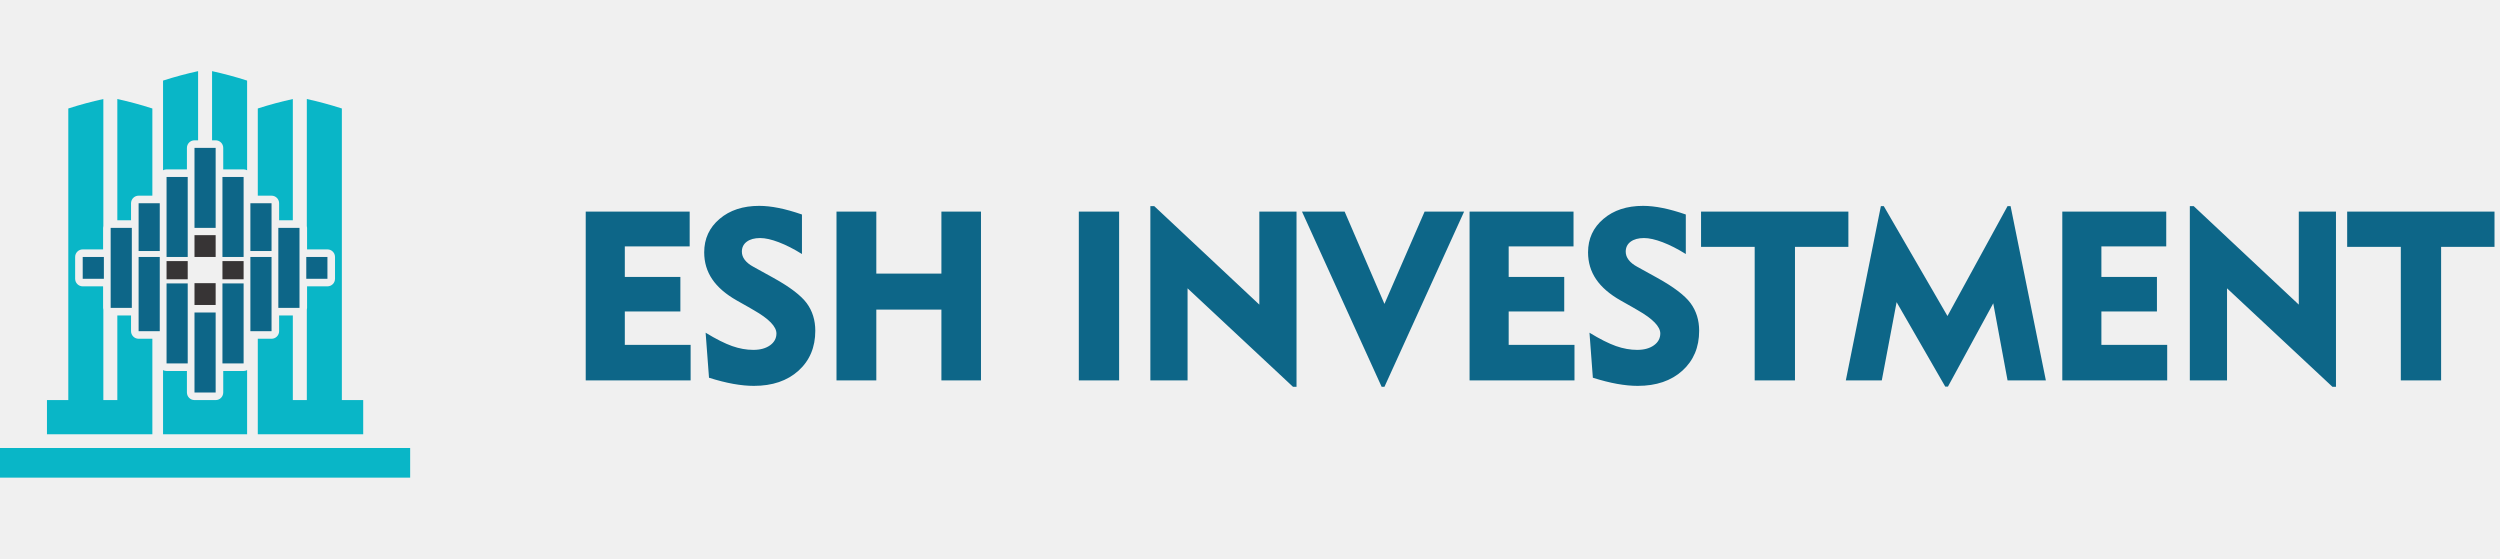
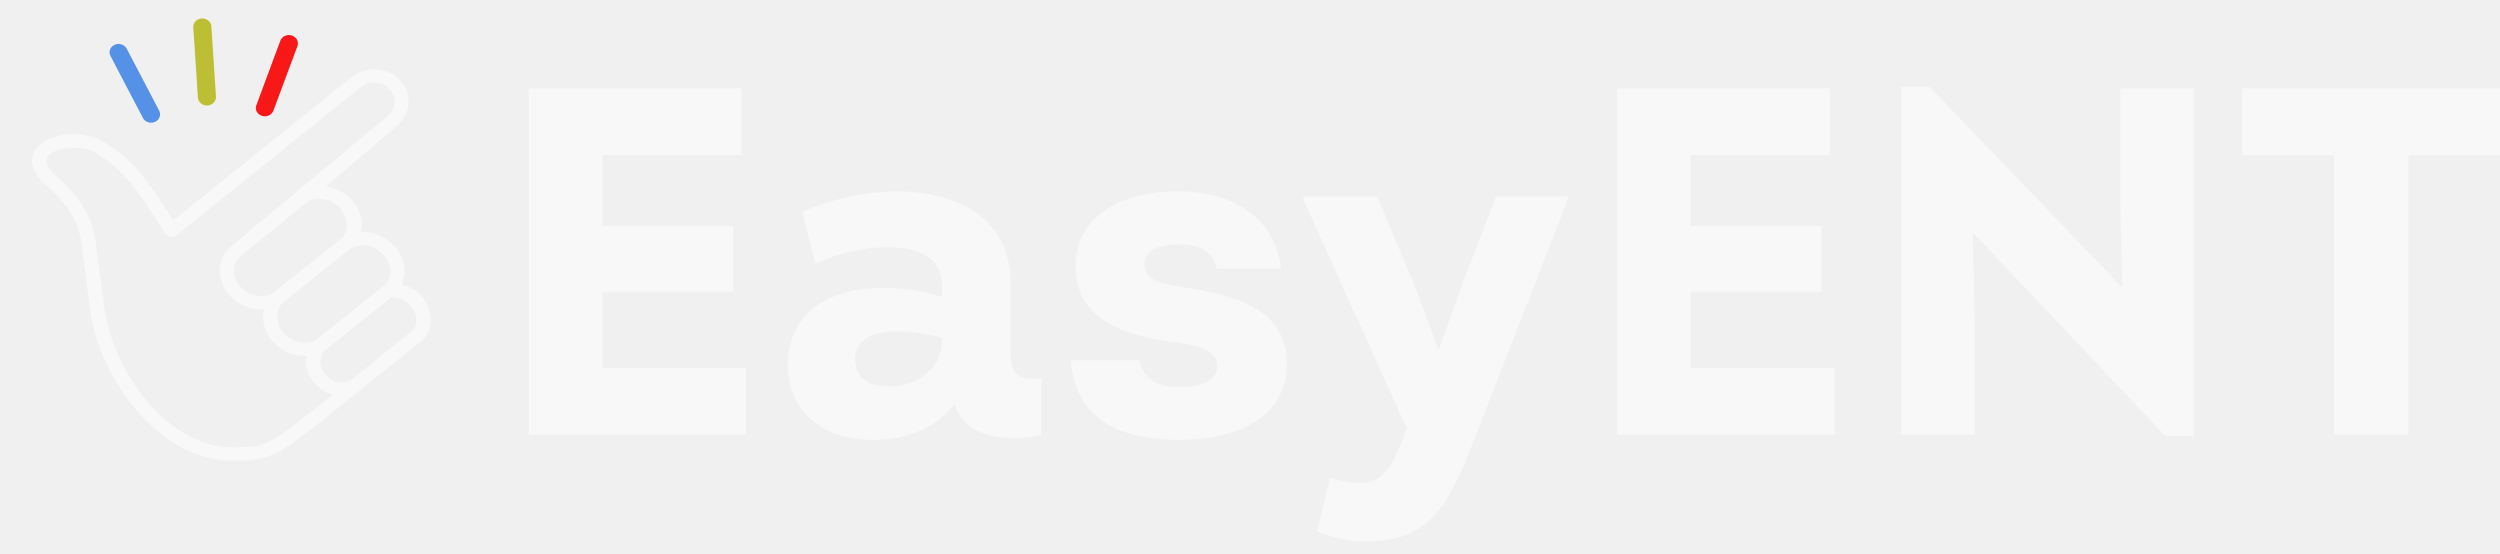
- <svg xmlns="http://www.w3.org/2000/svg" width="246" height="55" viewBox="0 0 246 55" fill="none">
-   <path d="M0 44.083H40.359V47H0V44.083Z" fill="#09B6C7" />
-   <path d="M35.739 42.73H33.639H31.029H27.976H25.367V39.368V33.334H26.72C27.131 33.334 27.465 32.999 27.465 32.588V31.04H28.815V39.368H30.191V30.484C30.207 30.424 30.215 30.36 30.215 30.295V28.177H32.22C32.63 28.177 32.965 27.843 32.965 27.432V25.285C32.965 24.875 32.63 24.54 32.22 24.54H30.215V22.423C30.215 22.357 30.207 22.294 30.191 22.233V9.744C31.323 9.993 32.477 10.299 33.639 10.675V39.368H35.739V42.73ZM25.367 19.254V10.675C26.529 10.299 27.683 9.993 28.815 9.744V21.677H27.465V19.999C27.465 19.588 27.131 19.254 26.72 19.254H25.367Z" fill="#09B6C7" />
-   <path d="M4.621 42.73H6.721H9.33H12.383H14.992V39.368V33.334H13.639C13.229 33.334 12.894 32.999 12.894 32.588V31.04H11.545V39.368H10.169V30.486C10.153 30.425 10.144 30.361 10.144 30.295V28.177H8.14C7.729 28.177 7.394 27.843 7.394 27.432V25.285C7.394 24.875 7.729 24.54 8.14 24.54H10.144V22.423C10.144 22.357 10.153 22.293 10.169 22.232V9.744C9.037 9.993 7.883 10.299 6.721 10.675V39.368H4.621V42.73ZM14.992 19.254V10.675C13.831 10.299 12.677 9.993 11.545 9.744V21.677H12.894V19.999C12.894 19.588 13.229 19.254 13.639 19.254H14.992Z" fill="#09B6C7" />
-   <path d="M24.315 42.73H21.706H18.653H16.044V39.368V36.421C16.147 36.475 16.265 36.506 16.389 36.506H18.393V38.623C18.393 39.033 18.728 39.368 19.139 39.368H19.492H20.867H21.221C21.631 39.368 21.966 39.033 21.966 38.623V36.506H23.97C24.095 36.506 24.212 36.475 24.315 36.421V39.368V42.73ZM16.044 16.753V7.93C17.206 7.555 18.36 7.249 19.492 7V13.806H19.139C18.728 13.806 18.393 14.14 18.393 14.551V16.668H16.389C16.265 16.668 16.147 16.699 16.044 16.753ZM20.867 13.806V7C21.999 7.249 23.154 7.555 24.315 7.93V16.753C24.212 16.699 24.095 16.668 23.97 16.668H21.966V14.551C21.966 14.14 21.631 13.806 21.221 13.806H20.867Z" fill="#09B6C7" />
-   <path d="M57.635 37.431V20.82H67.864V24.246H61.482V27.249H66.949V30.65H61.482V33.935H67.957V37.431H57.635ZM69.433 32.738C70.454 33.364 71.322 33.798 72.038 34.052C72.749 34.302 73.445 34.428 74.126 34.428C74.81 34.428 75.361 34.275 75.78 33.974C76.194 33.673 76.401 33.286 76.401 32.813C76.401 32.136 75.662 31.37 74.18 30.525C73.942 30.388 73.758 30.279 73.629 30.205L72.507 29.571C71.416 28.953 70.606 28.253 70.083 27.475C69.555 26.697 69.293 25.814 69.293 24.828C69.293 23.491 69.797 22.396 70.806 21.54C71.811 20.683 73.113 20.257 74.708 20.257C75.299 20.257 75.936 20.328 76.62 20.465C77.308 20.601 78.071 20.816 78.912 21.106V24.996C78.11 24.496 77.352 24.109 76.632 23.835C75.913 23.561 75.303 23.424 74.798 23.424C74.239 23.424 73.801 23.546 73.481 23.784C73.16 24.023 73 24.351 73 24.762C73 25.051 73.093 25.321 73.285 25.571C73.477 25.825 73.762 26.052 74.145 26.259L76.093 27.335C77.723 28.238 78.818 29.071 79.381 29.833C79.944 30.599 80.225 31.503 80.225 32.551C80.225 34.169 79.674 35.479 78.572 36.477C77.465 37.474 76.002 37.97 74.177 37.97C73.559 37.97 72.886 37.904 72.159 37.775C71.436 37.646 70.634 37.442 69.766 37.169L69.433 32.738ZM82.311 37.431V20.82H86.229V26.92H92.634V20.82H96.529V37.431H92.634V30.463H86.229V37.431H82.311ZM106.156 37.431V20.82H110.121V37.431H106.156ZM113.196 37.431V20.281H113.576L123.918 29.974V20.82H127.578V38.064H127.234L116.856 28.371V37.431H113.196ZM136.229 38.064H135.955L128.115 20.82H132.311L136.229 29.904L140.182 20.82H144.069L136.229 38.064ZM144.606 37.431V20.82H154.835V24.246H148.454V27.249H153.92V30.65H148.454V33.935H154.929V37.431H144.606ZM156.405 32.738C157.426 33.364 158.294 33.798 159.009 34.052C159.721 34.302 160.417 34.428 161.097 34.428C161.781 34.428 162.333 34.275 162.751 33.974C163.166 33.673 163.373 33.286 163.373 32.813C163.373 32.136 162.634 31.37 161.152 30.525C160.913 30.388 160.73 30.279 160.601 30.205L159.478 29.571C158.387 28.953 157.578 28.253 157.054 27.475C156.526 26.697 156.264 25.814 156.264 24.828C156.264 23.491 156.769 22.396 157.778 21.54C158.782 20.683 160.085 20.257 161.68 20.257C162.27 20.257 162.908 20.328 163.592 20.465C164.28 20.601 165.043 20.816 165.883 21.106V24.996C165.082 24.496 164.323 24.109 163.604 23.835C162.884 23.561 162.274 23.424 161.77 23.424C161.211 23.424 160.773 23.546 160.452 23.784C160.131 24.023 159.971 24.351 159.971 24.762C159.971 25.051 160.065 25.321 160.257 25.571C160.448 25.825 160.734 26.052 161.117 26.259L163.064 27.335C164.695 28.238 165.789 29.071 166.352 29.833C166.915 30.599 167.197 31.503 167.197 32.551C167.197 34.169 166.646 35.479 165.543 36.477C164.436 37.474 162.974 37.97 161.148 37.97C160.53 37.97 159.858 37.904 159.13 37.775C158.407 37.646 157.605 37.442 156.737 37.169L156.405 32.738ZM172.661 37.431V24.293H167.383V20.82H181.881V24.293H176.626V37.431H172.661ZM181.629 37.431L185.078 20.281H185.363L191.631 31.096L197.543 20.281H197.841L201.313 37.431H197.543L196.136 29.845L191.678 38.041H191.412L186.626 29.731L185.168 37.431H181.629ZM202.93 37.431V20.82H213.158V24.246H206.777V27.249H212.243V30.65H206.777V33.935H213.252V37.431H202.93ZM215.479 37.431V20.281H215.858L226.201 29.974V20.82H229.86V38.064H229.516L219.139 28.371V37.431H215.479ZM236.24 37.431V24.293H230.961V20.82H245.46V24.293H240.205V37.431H236.24Z" fill="#0D6688" />
-   <path fill-rule="evenodd" clip-rule="evenodd" d="M19.138 14.551H21.22V22.423H19.138V14.551Z" fill="#0D6688" />
-   <path fill-rule="evenodd" clip-rule="evenodd" d="M19.138 30.75H21.22V38.623H19.138V30.75Z" fill="#0D6688" />
-   <path fill-rule="evenodd" clip-rule="evenodd" d="M16.389 17.414H18.471V25.286H16.389V17.414Z" fill="#0D6688" />
-   <path fill-rule="evenodd" clip-rule="evenodd" d="M21.889 17.414H23.971V25.286H21.889V17.414Z" fill="#0D6688" />
-   <path fill-rule="evenodd" clip-rule="evenodd" d="M16.389 27.888H18.471V35.76H16.389V27.888Z" fill="#0D6688" />
-   <path fill-rule="evenodd" clip-rule="evenodd" d="M21.889 27.888H23.971V35.76H21.889V27.888Z" fill="#0D6688" />
-   <path fill-rule="evenodd" clip-rule="evenodd" d="M24.638 19.999H26.72V24.7H24.638V19.999Z" fill="#0D6688" />
-   <path fill-rule="evenodd" clip-rule="evenodd" d="M24.638 25.286H26.72V32.589H24.638V25.286Z" fill="#0D6688" />
-   <path fill-rule="evenodd" clip-rule="evenodd" d="M13.639 19.999H15.721V24.7H13.639V19.999Z" fill="#0D6688" />
-   <path fill-rule="evenodd" clip-rule="evenodd" d="M13.639 25.286H15.721V32.589H13.639V25.286Z" fill="#0D6688" />
-   <path fill-rule="evenodd" clip-rule="evenodd" d="M27.388 22.423H29.47V30.295H27.388V22.423Z" fill="#0D6688" />
-   <path fill-rule="evenodd" clip-rule="evenodd" d="M10.889 22.423H12.971V30.295H10.889V22.423Z" fill="#0D6688" />
-   <path fill-rule="evenodd" clip-rule="evenodd" d="M30.138 25.286H32.22V27.433H30.138V25.286Z" fill="#0D6688" />
-   <path fill-rule="evenodd" clip-rule="evenodd" d="M8.139 25.286H10.221V27.433H8.139V25.286Z" fill="#0D6688" />
-   <path fill-rule="evenodd" clip-rule="evenodd" d="M19.138 23.139H21.22V25.285H19.138V23.139Z" fill="#373435" />
-   <path fill-rule="evenodd" clip-rule="evenodd" d="M19.138 27.863H21.22V30.01H19.138V27.863Z" fill="#373435" />
-   <path fill-rule="evenodd" clip-rule="evenodd" d="M21.889 25.691H23.971V27.482H21.889V25.691Z" fill="#373435" />
-   <path fill-rule="evenodd" clip-rule="evenodd" d="M16.389 25.691H18.471V27.482H16.389V25.691Z" fill="#373435" />
+ <svg xmlns="http://www.w3.org/2000/svg" width="140" height="31" viewBox="0 0 140 31" fill="none">
+   <path d="M33.733 16.344V20.614H41.774V24.358H29.602V4.948H41.525V8.691H33.733V12.656H41.053V16.344H33.733Z" fill="white" fill-opacity="0.5" />
+   <path d="M56.592 15.845V19.7C56.592 20.947 56.98 21.308 58.311 21.197V24.358C56.176 24.802 53.93 24.441 53.459 22.583C52.599 23.859 50.908 24.635 48.883 24.635C45.972 24.635 44.114 22.944 44.114 20.448C44.114 17.537 46.388 16.122 49.438 16.122C50.575 16.122 51.656 16.261 52.738 16.622V15.984C52.738 14.376 51.434 13.849 49.66 13.849C48.412 13.849 46.998 14.154 45.667 14.764L44.918 11.852C46.776 11.076 48.606 10.716 50.214 10.716C53.791 10.716 56.592 12.351 56.592 15.845ZM49.798 21.64C51.434 21.64 52.738 20.614 52.738 19.117V18.923C51.878 18.674 51.046 18.563 50.214 18.563C48.8 18.563 47.885 19.034 47.885 20.115C47.885 21.086 48.551 21.64 49.798 21.64Z" fill="white" fill-opacity="0.5" />
+   <path d="M66.055 24.635C62.257 24.635 60.205 23.166 59.955 20.171H63.809C64.003 21.224 64.835 21.668 66 21.668C67.303 21.668 68.163 21.308 68.163 20.504C68.163 19.7 67.414 19.395 65.861 19.173C63.338 18.868 60.232 18.091 60.232 14.902C60.232 12.157 62.7 10.716 65.972 10.716C69.106 10.716 71.379 12.185 71.74 15.041H68.135C67.941 14.154 67.248 13.682 66.055 13.682C64.641 13.682 64.087 14.181 64.087 14.791C64.087 15.623 64.863 15.873 66.333 16.095C69.272 16.538 72.072 17.343 72.072 20.393C72.072 23.055 69.716 24.635 66.055 24.635Z" fill="white" fill-opacity="0.5" />
+   <path d="M81.888 15.901L83.773 10.993H87.794V11.187L82.276 25.328C80.806 29.099 79.448 30.32 76.425 30.32C75.455 30.32 74.54 30.07 73.763 29.765L74.484 26.742C75.039 26.937 75.538 27.047 76.037 27.047C77.229 27.047 77.784 26.548 78.449 24.829L78.782 23.997L72.987 11.187V10.993H77.118L79.17 15.873L80.557 19.589L81.888 15.901Z" fill="white" fill-opacity="0.5" />
+   <path d="M94.687 16.344V20.614H102.728V24.358H90.555V4.948H102.479V8.691H94.687V12.656H102.007V16.344H94.687Z" fill="white" fill-opacity="0.5" />
+   <path d="M118.734 11.52V4.948H122.837V24.413H121.257L110.47 13.017L110.581 17.675V24.358H106.478V4.865H108.058L118.844 16.095L118.734 11.52Z" fill="white" fill-opacity="0.5" />
+   <path d="M125.553 4.948H140V8.691H134.87V24.358L130.711 24.358V8.691H125.553V4.948Z" fill="white" fill-opacity="0.5" />
+   <path d="M21.905 16.654C22.068 16.646 22.247 16.667 22.426 16.737C22.832 16.894 23.165 17.251 23.274 17.645C23.385 18.038 23.267 18.381 23.004 18.591L19.701 21.239C19.449 21.419 19.097 21.469 18.738 21.337C18.358 21.197 18.069 20.874 17.974 20.505C17.88 20.143 17.989 19.777 18.244 19.574L21.905 16.654ZM20.838 13.828C21.312 14.003 21.692 14.413 21.813 14.871C21.935 15.331 21.795 15.756 21.475 16.013L17.805 18.947C17.483 19.203 17.01 19.271 16.537 19.093C16.056 18.913 15.705 18.537 15.582 18.071C15.465 17.64 15.565 17.176 15.867 16.935L19.567 13.975C19.922 13.693 20.482 13.696 20.838 13.828ZM18.406 11.229C18.879 11.407 19.259 11.812 19.381 12.272C19.503 12.732 19.362 13.155 19.04 13.412L15.369 16.345C15.049 16.602 14.577 16.67 14.103 16.49C13.622 16.311 13.272 15.937 13.149 15.471C13.025 15.013 13.165 14.592 13.487 14.329L17.136 11.373C17.474 11.1 18.024 11.101 18.406 11.229ZM3.011 8.498C3.566 8.217 4.64 8.191 5.244 8.508C6.914 9.386 7.815 10.829 9.271 13.091C9.4 13.288 9.691 13.331 9.88 13.18L20.126 4.948C20.47 4.671 20.786 4.598 21.067 4.623C21.347 4.648 21.608 4.781 21.797 4.985C22.176 5.393 22.285 6.005 21.624 6.566L12.958 13.772C12.397 14.226 12.177 14.949 12.364 15.649C12.55 16.344 13.081 16.913 13.797 17.183C14.119 17.304 14.46 17.349 14.786 17.326C14.716 17.622 14.714 17.939 14.798 18.251C14.982 18.944 15.515 19.516 16.233 19.784C16.541 19.9 16.863 19.945 17.176 19.928C17.124 20.171 17.125 20.427 17.189 20.68C17.346 21.28 17.818 21.802 18.439 22.032C18.505 22.055 18.572 22.073 18.64 22.09L17.837 22.732C16.36 23.919 15.566 24.495 14.984 24.762C14.402 25.03 13.995 25.031 13.1 25.049C11.285 25.081 9.594 24.051 8.286 22.526C6.978 21.004 6.082 19.005 5.852 17.265L5.355 13.508C5.171 12.115 4.413 10.966 3.145 9.846C2.684 9.439 2.583 9.141 2.599 8.966C2.613 8.791 2.733 8.639 3.011 8.498ZM2.623 7.843C2.193 8.062 1.831 8.429 1.791 8.909C1.754 9.392 2.029 9.886 2.587 10.382C3.775 11.435 4.396 12.397 4.557 13.601L5.05 17.354C5.301 19.257 6.248 21.352 7.656 22.992C9.066 24.633 10.963 25.834 13.113 25.792C14.006 25.776 14.614 25.762 15.341 25.429C16.069 25.097 16.878 24.489 18.365 23.297L23.535 19.154C24.794 18.145 23.823 16.06 22.488 15.971C23.241 14.272 21.413 12.782 20.174 13.004C20.596 11.8 19.4 10.554 18.256 10.434L22.172 7.115C23.112 6.318 23.036 5.177 22.409 4.501C22.097 4.164 21.653 3.926 21.146 3.879C20.64 3.833 20.085 3.993 19.6 4.383L9.705 12.335C8.4 10.302 7.413 8.791 5.645 7.862C4.72 7.375 3.485 7.41 2.623 7.843Z" fill="white" fill-opacity="0.5" />
+   <path d="M11.099 1.085C10.917 1.172 10.81 1.349 10.825 1.537L11.083 5.467C11.099 5.725 11.338 5.921 11.618 5.907C11.897 5.892 12.111 5.669 12.095 5.412L11.836 1.48C11.819 1.14 11.428 0.929 11.099 1.085Z" fill="#BCBF33" />
+   <path d="M6.415 2.51C6.166 2.625 6.064 2.905 6.188 3.136L7.992 6.582C8.101 6.83 8.416 6.941 8.678 6.827C8.939 6.71 9.041 6.415 8.904 6.179L7.099 2.731C6.979 2.493 6.669 2.393 6.415 2.51Z" fill="#5491E7" />
+   <path d="M15.943 2.015C15.827 2.073 15.738 2.166 15.697 2.283L14.355 5.894C14.263 6.138 14.403 6.405 14.669 6.489C14.933 6.573 15.221 6.441 15.311 6.195L16.654 2.587C16.805 2.186 16.351 1.823 15.943 2.015Z" fill="#F91818" />
</svg>
